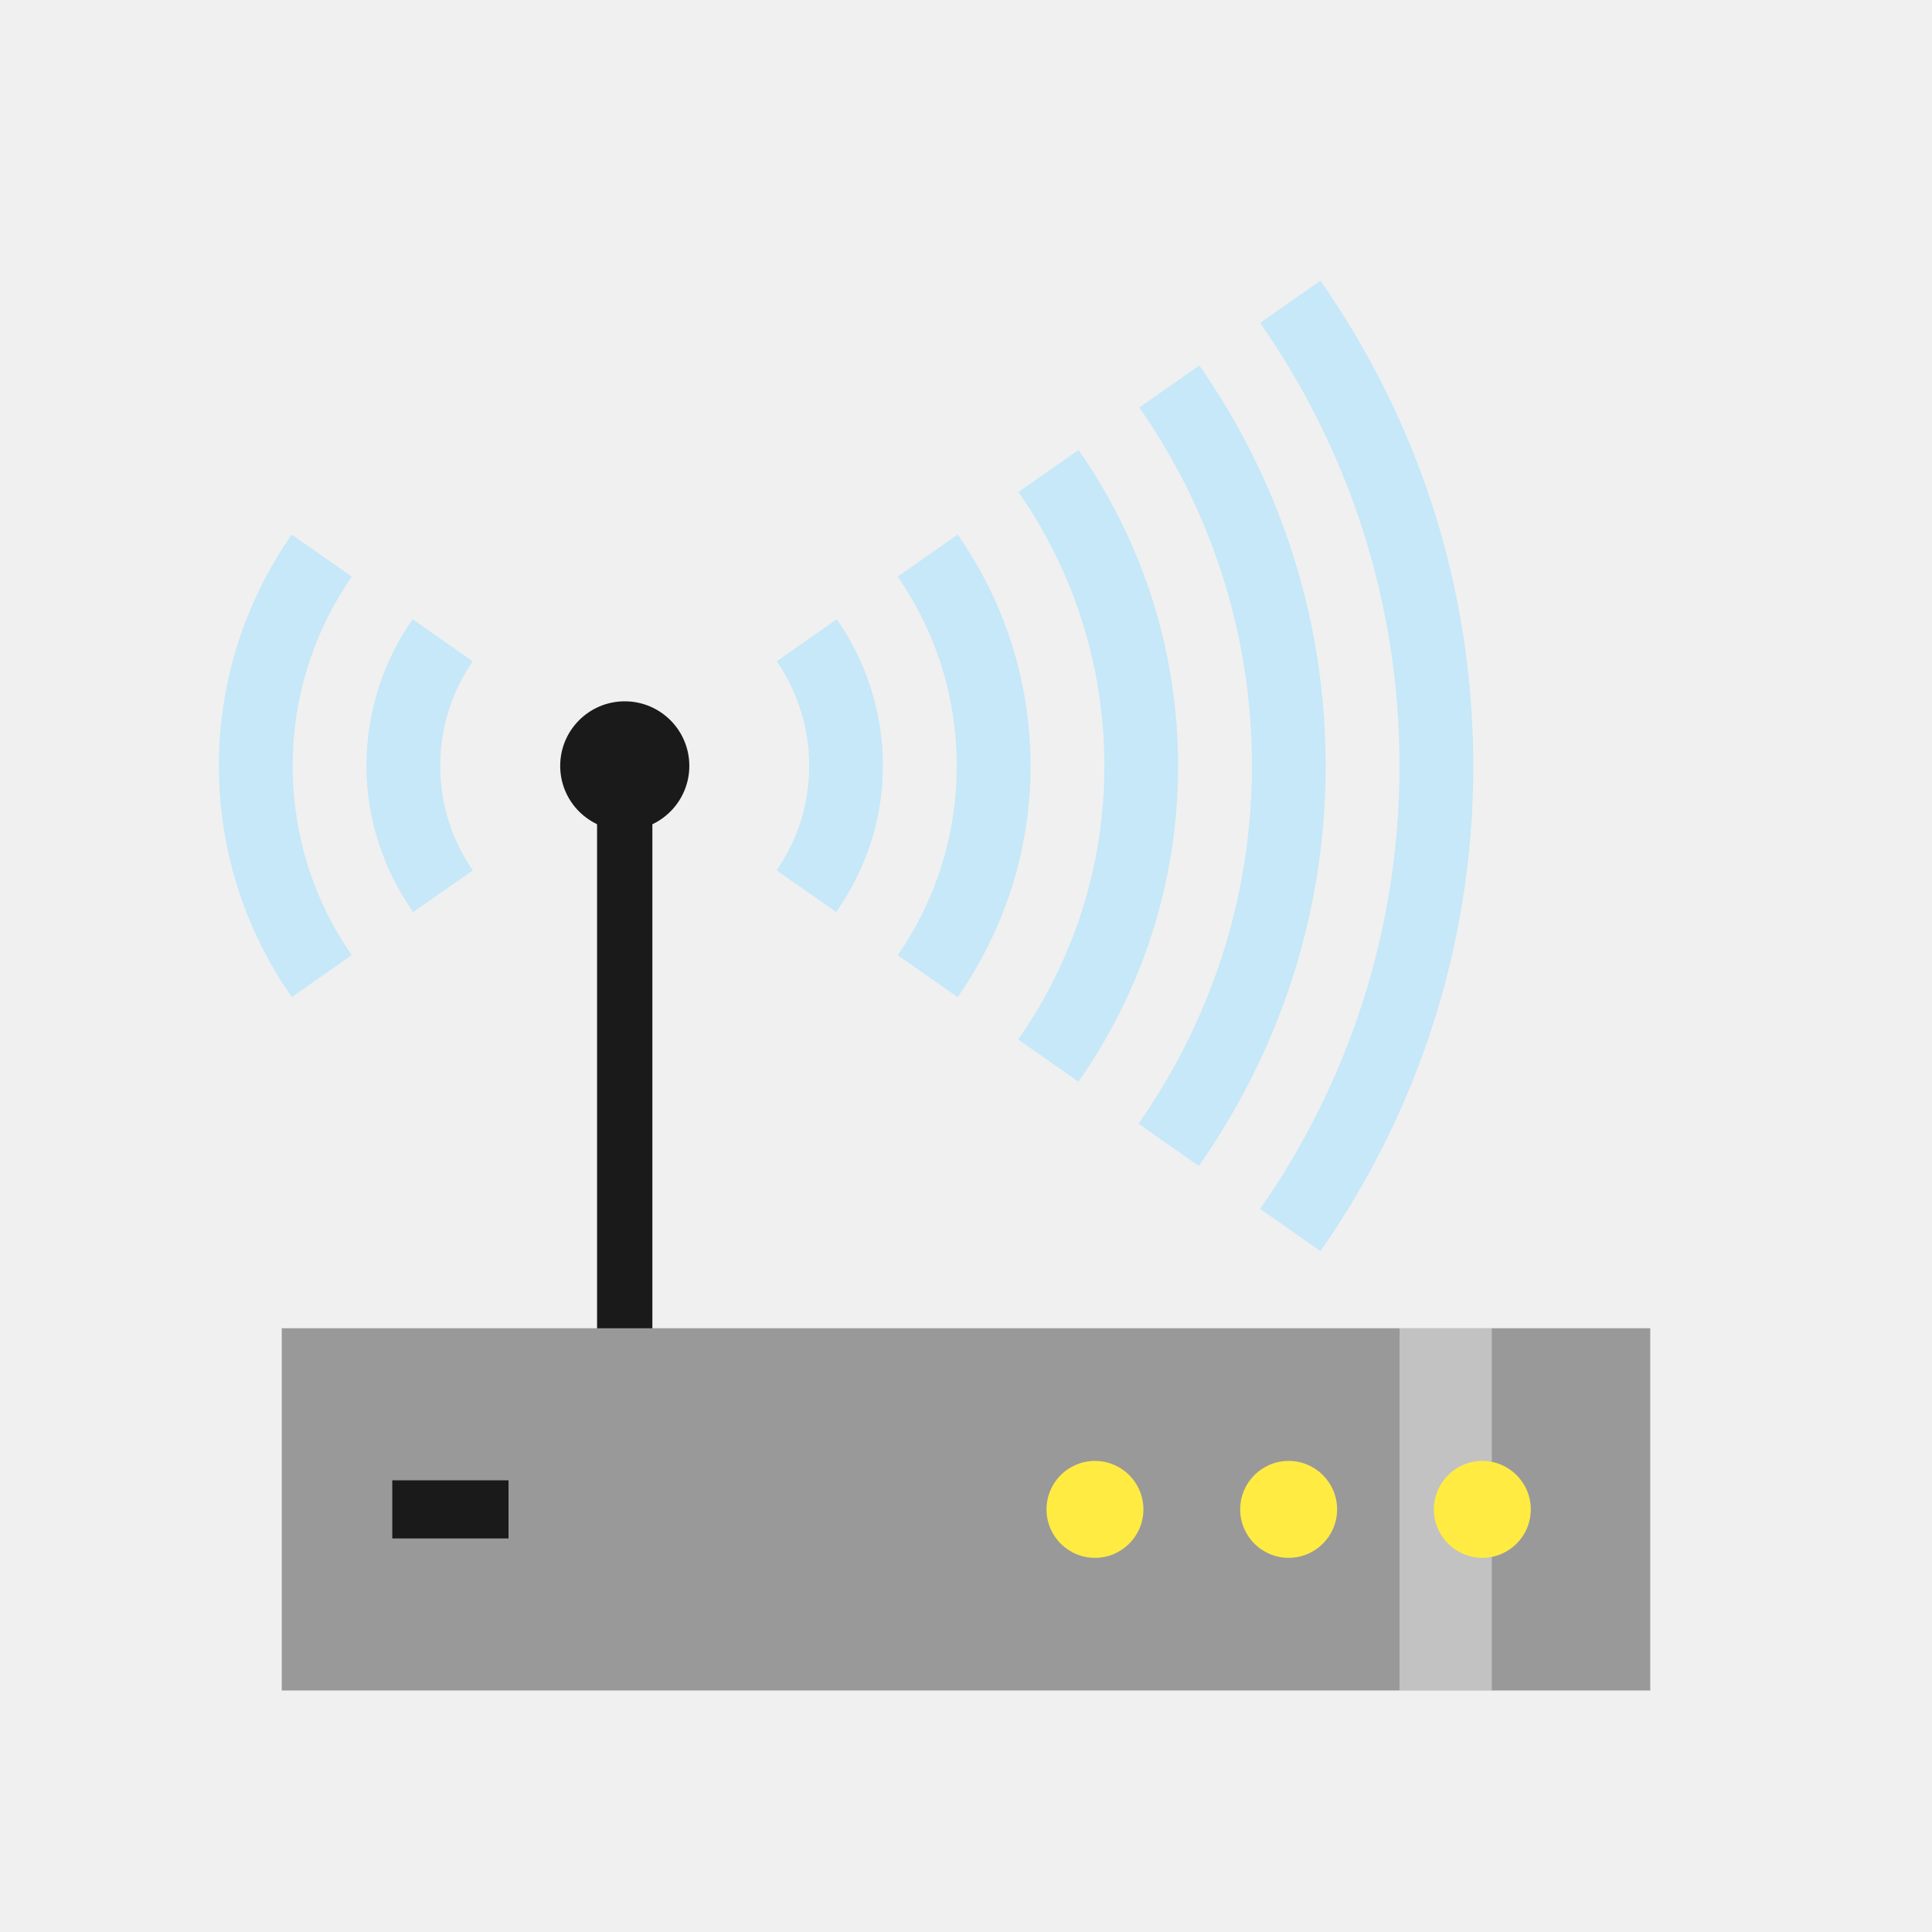
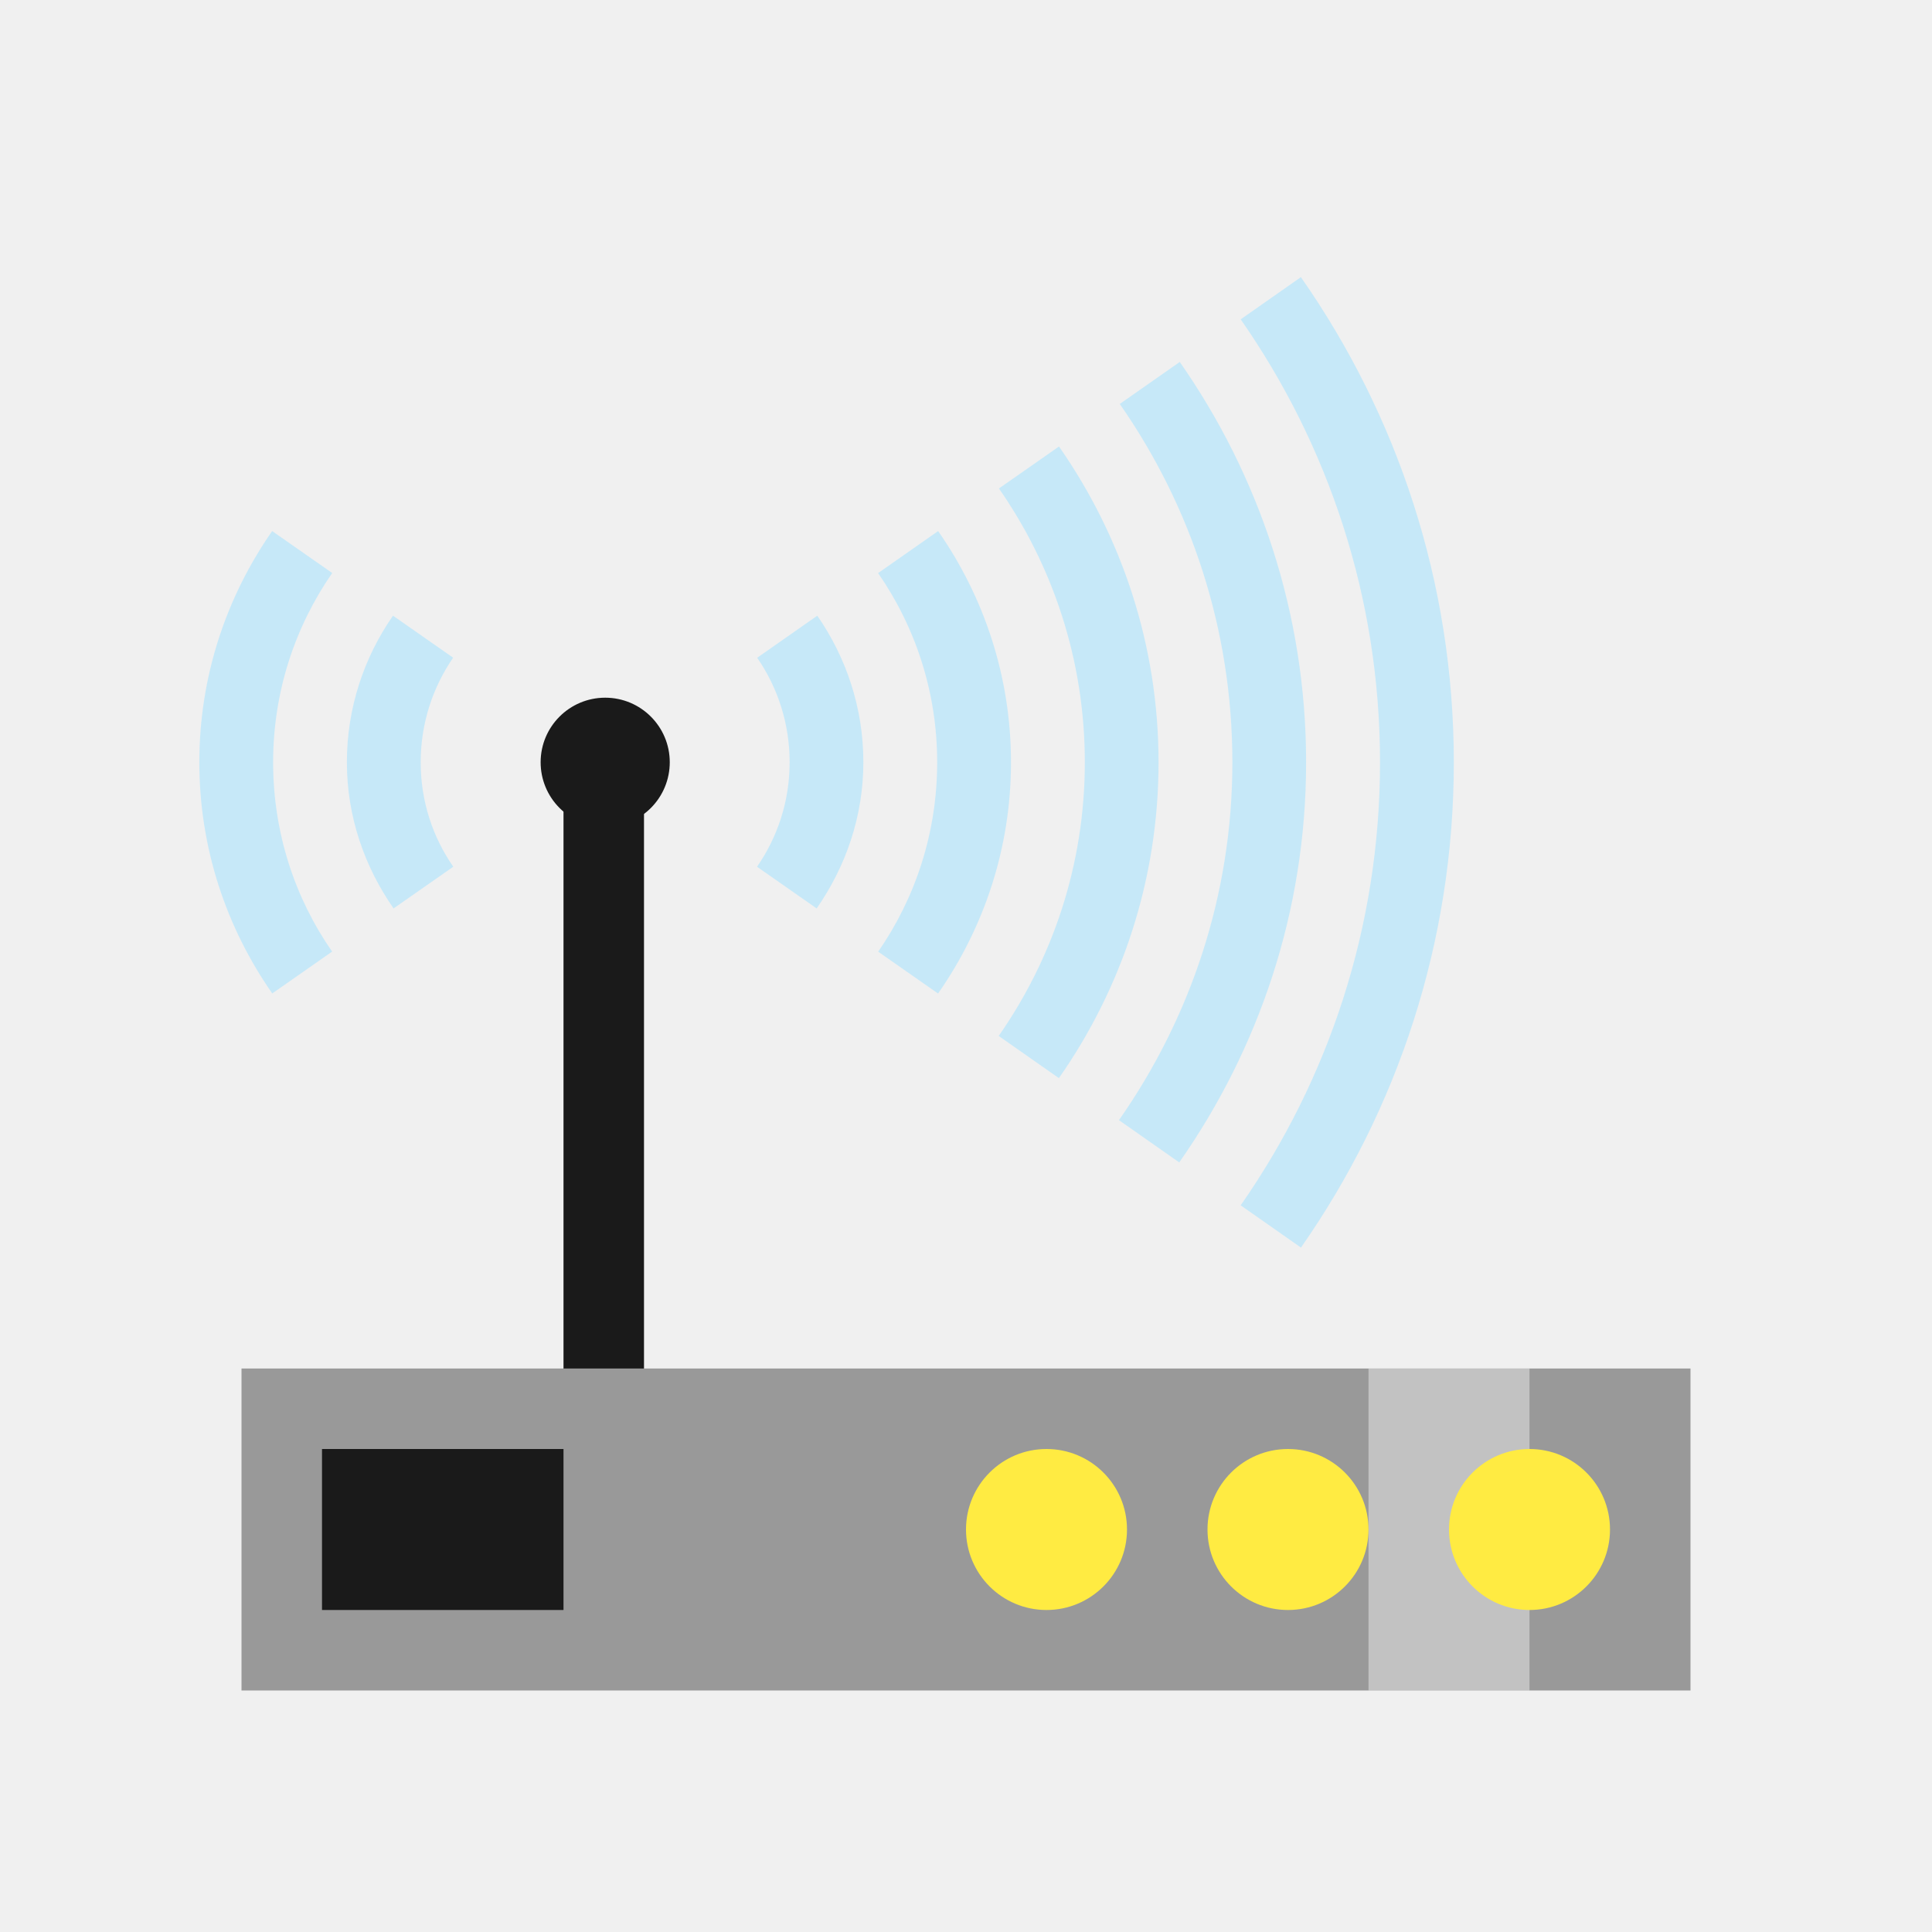
<svg xmlns="http://www.w3.org/2000/svg" viewBox="0 0 24 24" width="24" height="24" id="svg2" version="1.1" style="enable-background:new">
  <defs id="defs10">
    </defs>
-   <rect style="opacity:1;fill:#1a1a1a;fill-opacity:1;stroke:none;stroke-width:2;stroke-linecap:square;stroke-linejoin:round;stroke-miterlimit:4;stroke-dasharray:none;stroke-dashoffset:0;stroke-opacity:0.557" id="rect4222" width="0.687" height="7.7" x="7.417" y="9.605" />
-   <path id="path3069" d="m 3.5,16.5 17,0 0,4.5 -17,0 z" style="fill:#999999;stroke:none" />
-   <rect y="18.389" x="4.873" height="0.722" width="1.444" id="rect3115" style="fill:#1a1a1a;fill-opacity:1;stroke:none" />
-   <path style="opacity:1;fill:#1a1a1a;fill-opacity:1;stroke:none;stroke-width:0.7;stroke-linecap:round;stroke-linejoin:round;stroke-miterlimit:4;stroke-dasharray:none;stroke-dashoffset:0;stroke-opacity:1" d="M 8.563,9.514 A 0.802,0.802 0 0 1 7.761,10.316 0.802,0.802 0 0 1 6.959,9.514 0.802,0.802 0 0 1 7.761,8.712 0.802,0.802 0 0 1 8.563,9.514 Z" id="path4210" />
-   <circle style="opacity:1;fill:#ffeb42;fill-opacity:1;stroke:none;stroke-width:0.7;stroke-linecap:round;stroke-linejoin:round;stroke-miterlimit:4;stroke-dasharray:none;stroke-dashoffset:0;stroke-opacity:1" id="path4212" cx="13.602" cy="18.75" r="0.602" />
-   <rect style="opacity:0.4;fill:#ffffff;fill-opacity:1;stroke:none;stroke-width:2;stroke-linecap:square;stroke-linejoin:miter;stroke-miterlimit:4;stroke-dasharray:none;stroke-dashoffset:0;stroke-opacity:1" id="rect4264" width="1.146" height="4.5" x="17.386" y="16.5" />
-   <circle style="opacity:1;fill:#ffeb42;fill-opacity:1;stroke:none;stroke-width:0.7;stroke-linecap:round;stroke-linejoin:round;stroke-miterlimit:4;stroke-dasharray:none;stroke-dashoffset:0;stroke-opacity:1" id="path4212-5" cx="16.008" cy="18.75" r="0.602" />
-   <circle style="opacity:1;fill:#ffeb42;fill-opacity:1;stroke:none;stroke-width:0.7;stroke-linecap:round;stroke-linejoin:round;stroke-miterlimit:4;stroke-dasharray:none;stroke-dashoffset:0;stroke-opacity:1" id="path4212-5-2" cx="18.414" cy="18.75" r="0.602" />
-   <path style="color:#000000;font-style:normal;font-variant:normal;font-weight:normal;font-stretch:normal;font-size:medium;line-height:normal;font-family:sans-serif;text-indent:0;text-align:start;text-decoration:none;text-decoration-line:none;text-decoration-style:solid;text-decoration-color:#000000;letter-spacing:normal;word-spacing:normal;text-transform:none;direction:ltr;block-progression:tb;writing-mode:lr-tb;baseline-shift:baseline;text-anchor:start;white-space:normal;clip-rule:nonzero;display:inline;overflow:visible;visibility:visible;opacity:1;isolation:auto;mix-blend-mode:normal;color-interpolation:sRGB;color-interpolation-filters:linearRGB;solid-color:#000000;solid-opacity:1;fill:#a6e3ff;fill-opacity:0.557;fill-rule:nonzero;stroke:none;stroke-width:2;stroke-linecap:square;stroke-linejoin:miter;stroke-miterlimit:4;stroke-dasharray:none;stroke-dashoffset:0;stroke-opacity:1;color-rendering:auto;image-rendering:auto;shape-rendering:auto;text-rendering:auto;enable-background:accumulate" d="M 14.9,4.539 14.153,5.062 c 0.88,1.262 1.399,2.794 1.399,4.452 0,1.658 -0.527,3.184 -1.409,4.445 l 0.749,0.525 c 0.988,-1.41 1.576,-3.119 1.576,-4.969 0,-1.85 -0.583,-3.563 -1.569,-4.974 z m -1.501,1.051 -0.747,0.522 c 0.671,0.964 1.067,2.135 1.067,3.402 0,1.267 -0.398,2.436 -1.07,3.399 l 0.748,0.524 c 0.779,-1.113 1.238,-2.464 1.238,-3.923 0,-1.459 -0.46,-2.81 -1.237,-3.924 z M 3.624,6.641 C 3.055,7.457 2.719,8.446 2.719,9.514 c 0,1.068 0.337,2.057 0.906,2.872 L 4.369,11.865 C 3.906,11.199 3.636,10.389 3.636,9.514 c 0,-0.875 0.272,-1.684 0.734,-2.351 z m 8.273,0 -0.746,0.522 c 0.462,0.667 0.734,1.476 0.734,2.351 0,0.875 -0.271,1.685 -0.733,2.352 l 0.744,0.52 c 0.569,-0.815 0.906,-1.804 0.906,-2.872 0,-1.067 -0.336,-2.056 -0.905,-2.873 z M 5.125,7.692 C 4.765,8.21 4.552,8.838 4.552,9.514 c 0,0.676 0.22,1.299 0.58,1.816 L 5.874,10.812 C 5.619,10.444 5.469,9.998 5.469,9.514 c 0,-0.484 0.15,-0.93 0.403,-1.299 z m 5.271,0 -0.747,0.523 c 0.253,0.369 0.403,0.815 0.403,1.299 0,0.485 -0.15,0.93 -0.405,1.298 l 0.741,0.518 c 0.36,-0.518 0.58,-1.14 0.58,-1.816 0,-0.676 -0.213,-1.303 -0.573,-1.822 z" id="path4217-9" />
-   <path style="color:#000000;font-style:normal;font-variant:normal;font-weight:normal;font-stretch:normal;font-size:medium;line-height:normal;font-family:sans-serif;text-indent:0;text-align:start;text-decoration:none;text-decoration-line:none;text-decoration-style:solid;text-decoration-color:#000000;letter-spacing:normal;word-spacing:normal;text-transform:none;direction:ltr;block-progression:tb;writing-mode:lr-tb;baseline-shift:baseline;text-anchor:start;white-space:normal;clip-rule:nonzero;display:inline;overflow:visible;visibility:visible;opacity:1;isolation:auto;mix-blend-mode:normal;color-interpolation:sRGB;color-interpolation-filters:linearRGB;solid-color:#000000;solid-opacity:1;fill:#a6e3ff;fill-opacity:0.557;fill-rule:nonzero;stroke:none;stroke-width:2;stroke-linecap:square;stroke-linejoin:miter;stroke-miterlimit:4;stroke-dasharray:none;stroke-dashoffset:0;stroke-opacity:1;color-rendering:auto;image-rendering:auto;shape-rendering:auto;text-rendering:auto;enable-background:accumulate" d="M 16.404,3.486 15.654,4.011 c 1.088,1.56 1.731,3.454 1.731,5.503 0,2.049 -0.643,3.943 -1.731,5.503 l 0.749,0.525 c 1.195,-1.709 1.899,-3.786 1.899,-6.027 0,-2.241 -0.704,-4.318 -1.899,-6.027 z" id="path4202" />
+   <rect style="opacity:1;fill:#1a1a1a;fill-opacity:1;stroke:none;stroke-width:2;stroke-linecap:square;stroke-linejoin:round;stroke-miterlimit:4;stroke-dasharray:none;stroke-dashoffset:0;stroke-opacity:0.557" id="rect4222" width="1" height="7.305" x="7" y="10" />
+   <path id="path3069" d="m 3,17 18,0 0,4 -18,0 z" style="fill:#999999;stroke:none" />
+   <rect y="18" x="4" height="2" width="3" id="rect3115" style="fill:#1a1a1a;fill-opacity:1;stroke:none" />
+   <path style="opacity:1;fill:#1a1a1a;fill-opacity:1;stroke:none;stroke-width:0.7;stroke-linecap:round;stroke-linejoin:round;stroke-miterlimit:4;stroke-dasharray:none;stroke-dashoffset:0;stroke-opacity:1" d="M 8.32,9.469 A 0.802,0.802 0 0 1 7.518,10.272 0.802,0.802 0 0 1 6.716,9.469 0.802,0.802 0 0 1 7.518,8.667 0.802,0.802 0 0 1 8.32,9.469 Z" id="path4210" />
+   <circle style="opacity:1;fill:#ffeb42;fill-opacity:1;stroke:none;stroke-width:0.7;stroke-linecap:round;stroke-linejoin:round;stroke-miterlimit:4;stroke-dasharray:none;stroke-dashoffset:0;stroke-opacity:1" id="path4212" cx="13" cy="19" r="1" />
+   <rect style="opacity:0.4;fill:#ffffff;fill-opacity:1;stroke:none;stroke-width:2;stroke-linecap:square;stroke-linejoin:miter;stroke-miterlimit:4;stroke-dasharray:none;stroke-dashoffset:0;stroke-opacity:1" id="rect4264" width="2" height="4" x="17" y="17" />
+   <circle style="opacity:1;fill:#ffeb42;fill-opacity:1;stroke:none;stroke-width:0.7;stroke-linecap:round;stroke-linejoin:round;stroke-miterlimit:4;stroke-dasharray:none;stroke-dashoffset:0;stroke-opacity:1" id="path4212-5" cx="16" cy="19" r="1" />
+   <circle style="opacity:1;fill:#ffeb42;fill-opacity:1;stroke:none;stroke-width:0.7;stroke-linecap:round;stroke-linejoin:round;stroke-miterlimit:4;stroke-dasharray:none;stroke-dashoffset:0;stroke-opacity:1" id="path4212-5-2" cx="19" cy="19" r="1" />
+   <path style="color:#000000;font-style:normal;font-variant:normal;font-weight:normal;font-stretch:normal;font-size:medium;line-height:normal;font-family:sans-serif;text-indent:0;text-align:start;text-decoration:none;text-decoration-line:none;text-decoration-style:solid;text-decoration-color:#000000;letter-spacing:normal;word-spacing:normal;text-transform:none;direction:ltr;block-progression:tb;writing-mode:lr-tb;baseline-shift:baseline;text-anchor:start;white-space:normal;clip-rule:nonzero;display:inline;overflow:visible;visibility:visible;opacity:1;isolation:auto;mix-blend-mode:normal;color-interpolation:sRGB;color-interpolation-filters:linearRGB;solid-color:#000000;solid-opacity:1;fill:#a6e3ff;fill-opacity:0.557;fill-rule:nonzero;stroke:none;stroke-width:2;stroke-linecap:square;stroke-linejoin:miter;stroke-miterlimit:4;stroke-dasharray:none;stroke-dashoffset:0;stroke-opacity:1;color-rendering:auto;image-rendering:auto;shape-rendering:auto;text-rendering:auto;enable-background:accumulate" d="M 14.657,4.495 13.91,5.018 c 0.88,1.262 1.399,2.794 1.399,4.452 0,1.658 -0.527,3.184 -1.409,4.445 l 0.749,0.525 c 0.988,-1.41 1.576,-3.119 1.576,-4.969 0,-1.85 -0.583,-3.563 -1.569,-4.974 z m -1.501,1.051 -0.747,0.522 c 0.671,0.964 1.067,2.135 1.067,3.402 0,1.267 -0.398,2.436 -1.07,3.399 l 0.748,0.524 c 0.779,-1.113 1.238,-2.464 1.238,-3.923 0,-1.459 -0.46,-2.81 -1.237,-3.924 z M 3.381,6.597 C 2.812,7.413 2.476,8.402 2.476,9.469 c 0,1.068 0.337,2.057 0.906,2.872 L 4.126,11.821 C 3.663,11.155 3.393,10.345 3.393,9.469 c 0,-0.875 0.272,-1.684 0.734,-2.351 z m 8.273,0 -0.746,0.522 c 0.462,0.667 0.734,1.476 0.734,2.351 0,0.875 -0.271,1.685 -0.733,2.352 l 0.744,0.52 c 0.569,-0.815 0.906,-1.804 0.906,-2.872 0,-1.067 -0.336,-2.056 -0.905,-2.873 z M 4.882,7.648 C 4.522,8.166 4.309,8.793 4.309,9.469 c 0,0.676 0.22,1.299 0.58,1.816 L 5.631,10.767 C 5.376,10.4 5.226,9.954 5.226,9.469 c 0,-0.484 0.15,-0.93 0.403,-1.299 z m 5.271,0 -0.747,0.523 C 9.66,8.539 9.809,8.986 9.809,9.469 c 0,0.485 -0.15,0.93 -0.405,1.298 l 0.741,0.518 c 0.36,-0.518 0.58,-1.14 0.58,-1.816 0,-0.676 -0.213,-1.303 -0.573,-1.822 z" id="path4217-9" />
+   <path style="color:#000000;font-style:normal;font-variant:normal;font-weight:normal;font-stretch:normal;font-size:medium;line-height:normal;font-family:sans-serif;text-indent:0;text-align:start;text-decoration:none;text-decoration-line:none;text-decoration-style:solid;text-decoration-color:#000000;letter-spacing:normal;word-spacing:normal;text-transform:none;direction:ltr;block-progression:tb;writing-mode:lr-tb;baseline-shift:baseline;text-anchor:start;white-space:normal;clip-rule:nonzero;display:inline;overflow:visible;visibility:visible;opacity:1;isolation:auto;mix-blend-mode:normal;color-interpolation:sRGB;color-interpolation-filters:linearRGB;solid-color:#000000;solid-opacity:1;fill:#a6e3ff;fill-opacity:0.557;fill-rule:nonzero;stroke:none;stroke-width:2;stroke-linecap:square;stroke-linejoin:miter;stroke-miterlimit:4;stroke-dasharray:none;stroke-dashoffset:0;stroke-opacity:1;color-rendering:auto;image-rendering:auto;shape-rendering:auto;text-rendering:auto;enable-background:accumulate" d="m 16.161,3.442 -0.749,0.525 c 1.088,1.56 1.731,3.454 1.731,5.503 0,2.049 -0.643,3.943 -1.731,5.503 l 0.749,0.525 c 1.195,-1.709 1.899,-3.786 1.899,-6.027 0,-2.241 -0.704,-4.318 -1.899,-6.027 z" id="path4202" />
</svg>
